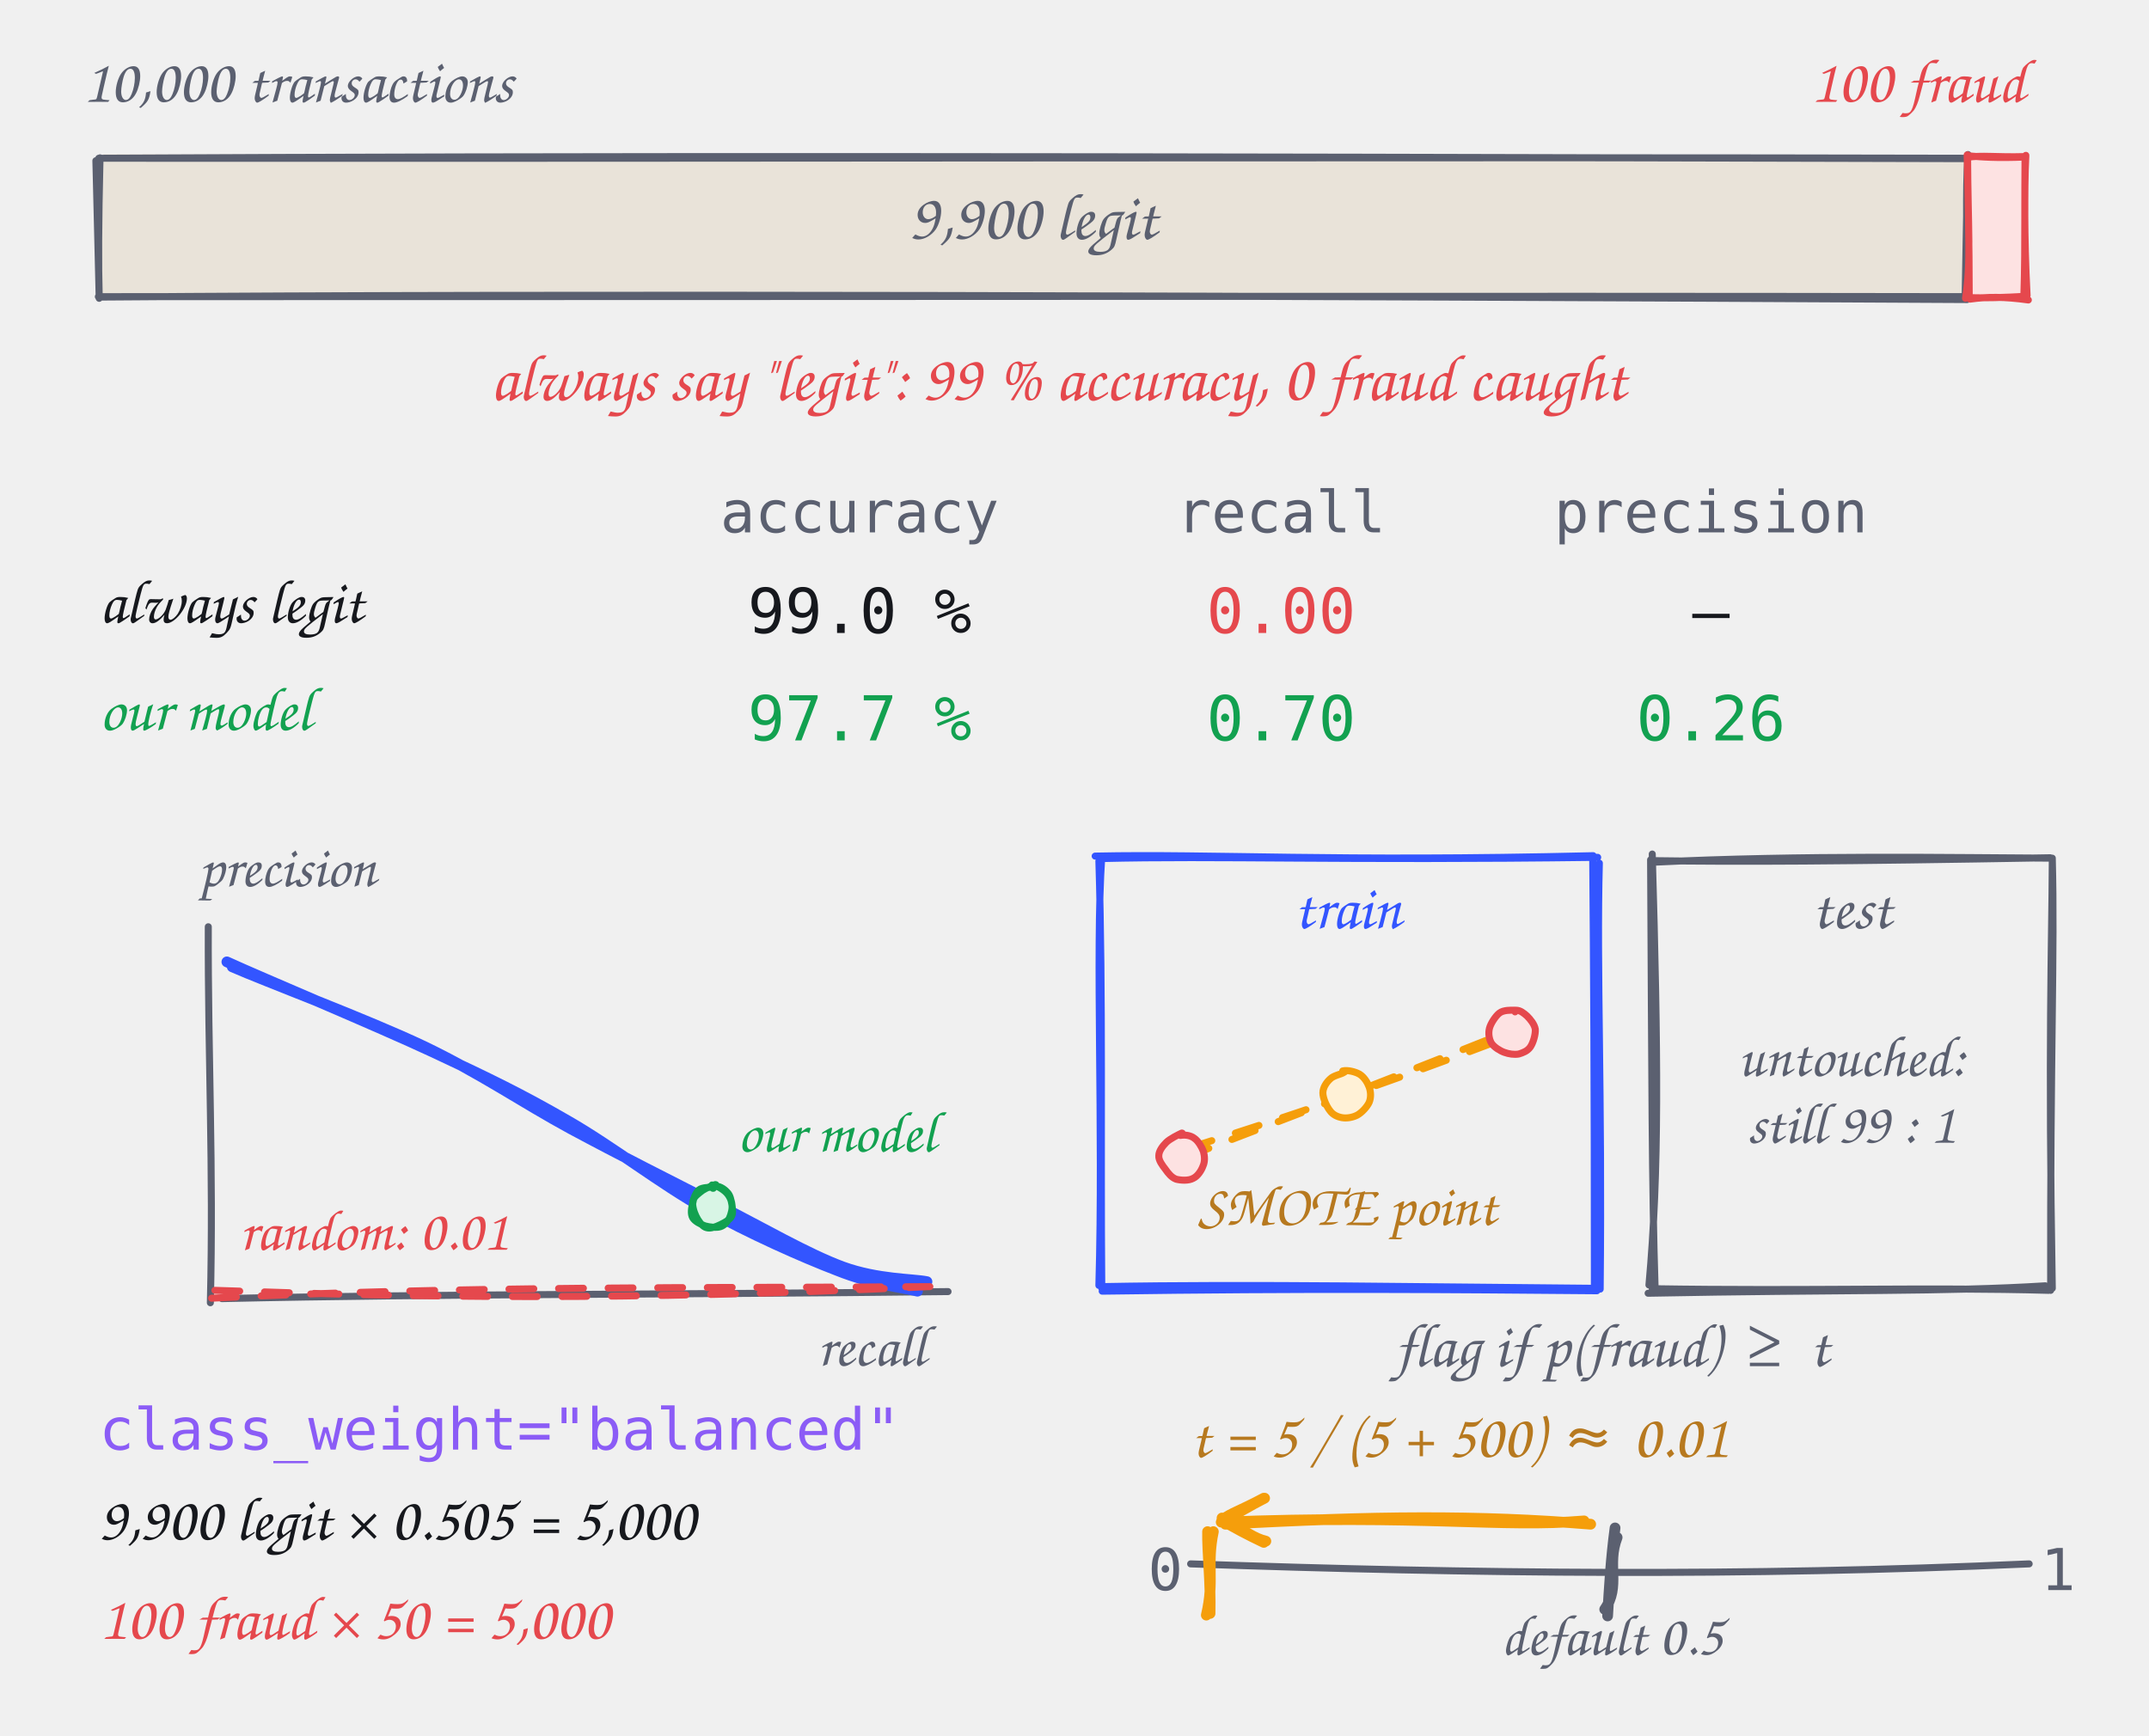
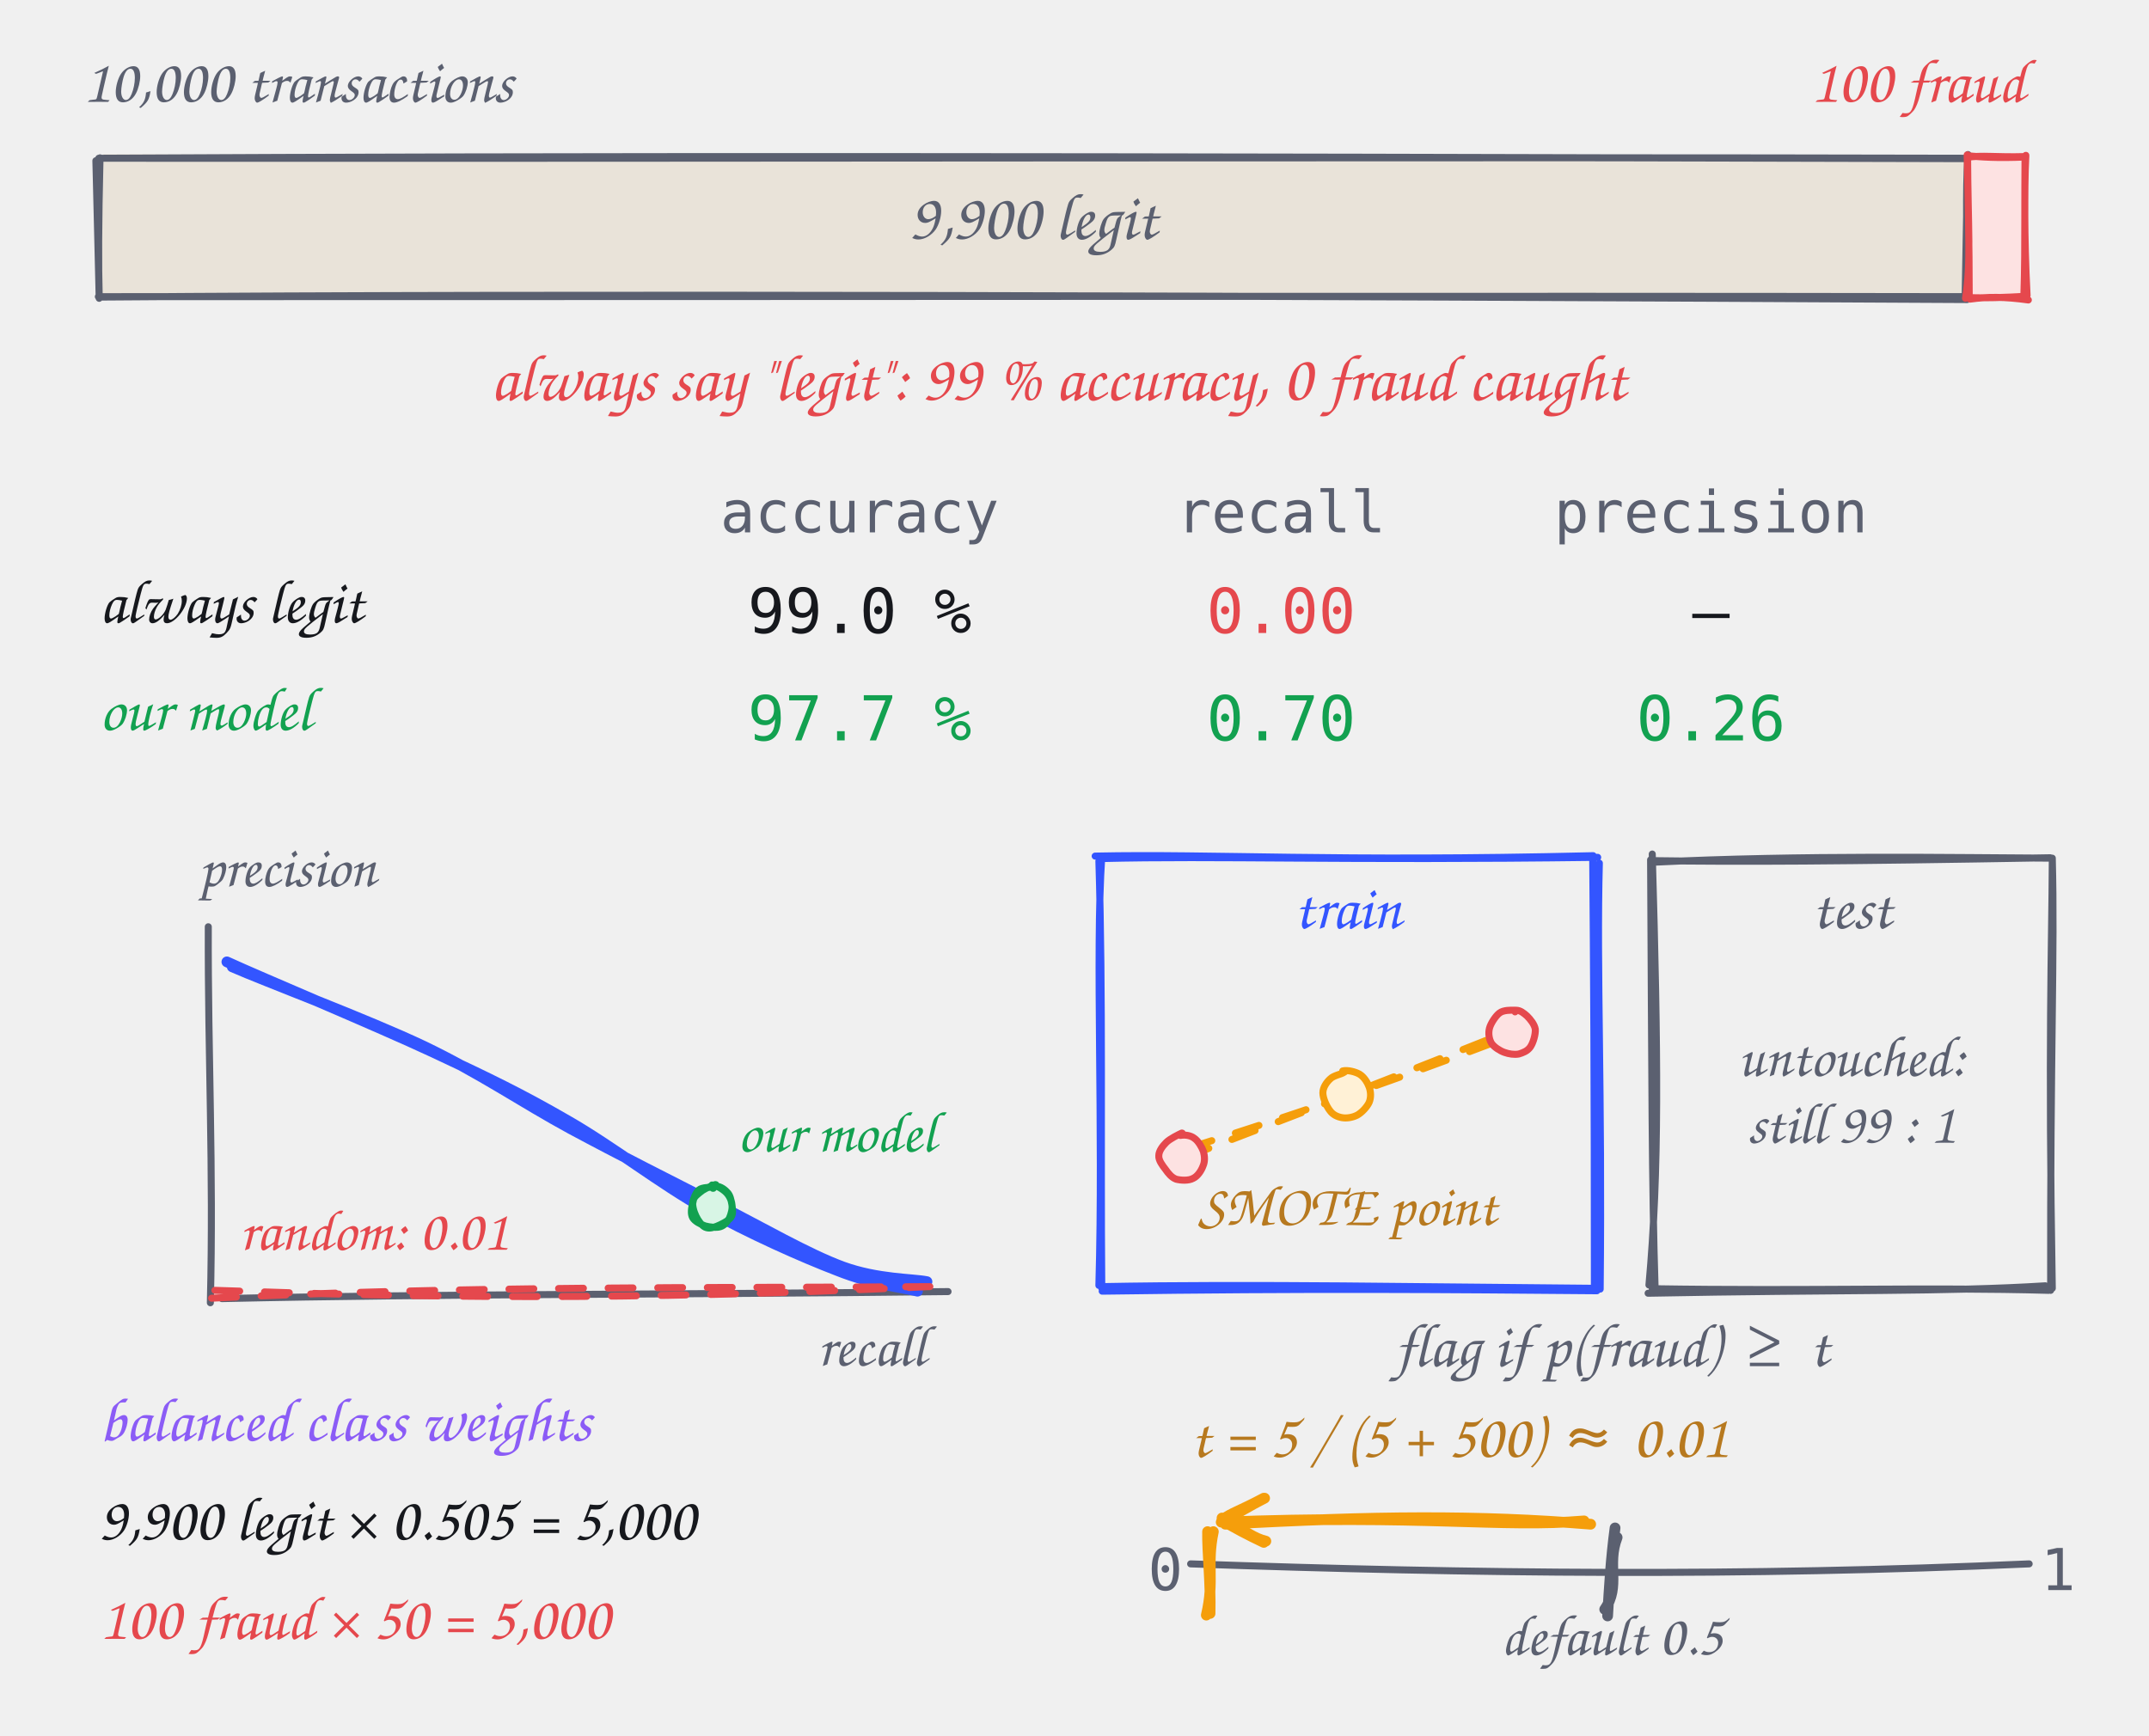
<svg xmlns="http://www.w3.org/2000/svg" viewBox="0 0 520 420" class="dg" font-family="Excalifont" data-diagram="class-imbalance">
  <style>
.dg path{fill:none;stroke-linecap:round;stroke-linejoin:round;stroke-width:1.7}
.dg .w-thick{stroke-width:2.6}.dg .w-thin{stroke-width:1.1}
.dg text{font-family:Excalifont,'Comic Sans MS',cursive;stroke:none}.dg .t-mono{font-family:'JetBrains Mono',monospace}
.s-ink{stroke:#16181D}.s-muted{stroke:#5B6070}.s-red{stroke:#E5484D}.s-blue{stroke:#3355FF}.s-green{stroke:#12A150}.s-orange{stroke:#F59E0B}.s-violet{stroke:#8B5CF6}.s-paper{stroke:#fff}.s-hl{stroke:#FFE45C}
.f-ink{fill:#16181D!important}.f-muted{fill:#E9E3D9!important}.f-red{fill:#FDE2E2!important}.f-blue{fill:#E3E8FF!important}.f-green{fill:#D8F5E5!important}.f-orange{fill:#FFF1D6!important}.f-violet{fill:#EDE5FF!important}.f-paper{fill:#fff!important}.f-hl{fill:#FFE45C!important}
.h-red{stroke:#E5484D}.h-blue{stroke:#3355FF}.h-green{stroke:#12A150}.h-orange{stroke:#F59E0B}.h-violet{stroke:#8B5CF6}.h-hl{stroke:#FFE45C}.h-ink{stroke:#16181D}.h-muted{stroke:#9AA0AE}
.t-ink{fill:#16181D}.t-muted{fill:#5B6070}.t-red{fill:#E5484D}.t-blue{fill:#3355FF}.t-green{fill:#12A150}.t-orange{fill:#B7791F}.t-violet{fill:#8B5CF6}.t-paper{fill:#fff}
</style>
  <g data-el="0" data-step="0" style="--i:0">
    <text x="20" y="22" font-size="15" text-anchor="start" dominant-baseline="central" class="t t-muted">10,000 transactions</text>
  </g>
  <g data-el="1" data-step="0" style="--i:1">
    <path d="M25 37.3 L477.1 38 L476.9 71.3 L23.5 72.5" class="f-muted" />
    <path d="M24.5 38.3 C139.5 37.7, 256.5 37.8, 476.3 38.4 M23.9 38.3 C187.8 38.4, 351.4 38, 476.2 38.3 M476.2 37.4 C475.5 47.6, 476.2 55.7, 475.6 71.6 M476.3 38.4 C475.9 44.6, 475.9 52.4, 475.5 72.3 M476 72.5 C307.1 71.6, 138 71, 24.2 71.9 M476.1 71.8 C355.8 71.6, 236 71.8, 23.8 71.8 M24 72.2 C23.8 62.7, 23.5 52, 23.2 38.9 M24 71.5 C23.8 64.2, 23.8 55, 24.2 38.2" class="s-muted" pathLength="1" />
    <text x="250" y="55" font-size="16" text-anchor="middle" dominant-baseline="central" class="t t-muted">9,900 legit</text>
    <path d="M476 37.4 L490.6 36.9 L489.3 71.6 L476.5 72.7" class="f-red" />
    <path d="M476 38.1 C479.3 37.5, 483.2 38.1, 489.9 37.9 M476.1 37.7 C479.6 38, 482.8 38.3, 490.2 38 M490 38.3 C490 46.5, 489.7 56.1, 490.5 71.5 M490.2 37.6 C489.7 47.3, 490.2 57.3, 489.7 72.4 M490.8 72.6 C485 71.8, 480.9 71.8, 476.7 72.4 M490.4 71.7 C485.1 72, 480 72.2, 475.8 72 M475.6 72.2 C477 63.1, 476.2 55.9, 476.1 37.5 M476.5 72.2 C476.5 58.8, 476.2 45.6, 476 37.5" class="s-red" pathLength="1" />
    <text x="490" y="22" font-size="15" text-anchor="end" dominant-baseline="central" class="t t-red">100 fraud</text>
  </g>
  <g data-el="2" data-step="0" style="--i:2">
    <text x="256" y="94" font-size="16" text-anchor="middle" dominant-baseline="central" class="t t-red t-bold">always say "legit": 99 % accuracy, 0 fraud caught</text>
  </g>
  <g data-el="3" data-step="1" style="--i:0">
    <text x="208" y="124" font-size="14" text-anchor="middle" dominant-baseline="central" class="t t-muted t-mono">accuracy</text>
    <text x="310" y="124" font-size="14" text-anchor="middle" dominant-baseline="central" class="t t-muted t-mono">recall</text>
    <text x="414" y="124" font-size="14" text-anchor="middle" dominant-baseline="central" class="t t-muted t-mono">precision</text>
    <text x="24" y="148" font-size="15" text-anchor="start" dominant-baseline="central" class="t t-ink">always legit</text>
    <text x="208" y="148" font-size="15" text-anchor="middle" dominant-baseline="central" class="t t-ink t-mono">99.0 %</text>
    <text x="310" y="148" font-size="15" text-anchor="middle" dominant-baseline="central" class="t t-red t-mono">0.00</text>
    <text x="414" y="148" font-size="15" text-anchor="middle" dominant-baseline="central" class="t t-ink t-mono">—</text>
  </g>
  <g data-el="4" data-step="1" style="--i:1">
    <text x="24" y="174" font-size="15" text-anchor="start" dominant-baseline="central" class="t t-green t-bold">our model</text>
    <text x="208" y="174" font-size="15" text-anchor="middle" dominant-baseline="central" class="t t-green t-mono">97.7 %</text>
    <text x="310" y="174" font-size="15" text-anchor="middle" dominant-baseline="central" class="t t-green t-mono">0.70</text>
    <text x="414" y="174" font-size="15" text-anchor="middle" dominant-baseline="central" class="t t-green t-mono">0.26</text>
  </g>
  <g data-el="5" data-step="2" style="--i:0">
    <path d="M53.7 314.3 C107.4 313.1, 162.1 313.4, 229.4 312.6" class="s-muted" pathLength="1" />
    <path d="M50.9 315.3 C51.7 282.2, 50.3 256, 50.4 224.3" class="s-muted" pathLength="1" />
    <text x="48" y="212" font-size="14" text-anchor="start" dominant-baseline="central" class="t t-muted">precision</text>
    <text x="224" y="328" font-size="14" text-anchor="end" dominant-baseline="central" class="t t-muted">recall</text>
  </g>
  <g data-el="6" data-step="2" style="--i:1">
    <path d="M56.2 234 C63.9 237.4, 88.8 246.7, 102.5 253.2 C116.1 259.7, 126.3 266.8, 138.1 273.2 C150 279.6, 162.7 286, 173.7 291.6 C184.7 297.2, 195.5 303.5, 203.9 306.6 C212.4 309.7, 220.9 309.5, 224.3 310.2 M54.9 232.8 C62.9 236.5, 91.2 248.3, 104.9 254.7 C118.6 261.1, 126.4 264.9, 137.3 271.2 C148.3 277.5, 159.7 286.5, 170.6 292.6 C181.4 298.6, 194 304.2, 202.6 307.5 C211.1 310.9, 218.1 311.5, 222 312.5" class="s-blue w-thick" pathLength="1" />
  </g>
  <g data-el="7" data-step="2" style="--i:2">
    <path d="M51.2 314.2 C112.6 311.1, 173.6 311.8, 225 311.4 M52 312.3 C101.2 314, 150.8 314.9, 224.7 311.4" class="s-red" stroke-dasharray="6 6" />
    <text x="58" y="300" font-size="14" text-anchor="start" dominant-baseline="central" class="t t-red">random: 0.01</text>
  </g>
  <g data-el="8" data-step="2" style="--i:3">
    <path d="M171.9 286.9 C172.9 286.7, 174.6 287.2, 175.5 287.9 C176.5 288.5, 177.1 289.8, 177.3 290.9 C177.6 291.9, 177.4 293.3, 177 294.2 C176.5 295.1, 175.6 296, 174.7 296.4 C173.8 296.8, 172.7 296.8, 171.6 296.6 C170.5 296.4, 168.8 295.7, 168.1 295 C167.3 294.2, 167 293.2, 167.1 292.2 C167.2 291.2, 167.6 289.7, 168.5 288.9 C169.4 288, 171.7 287.2, 172.4 286.9 C173.1 286.6, 172.7 286.9, 172.6 287.1 M172.9 286.7 C173.9 286.8, 174.7 287.4, 175.5 288.3 C176.4 289.2, 177.9 290.8, 178 292 C178.1 293.2, 176.7 294.9, 176.1 295.7 C175.4 296.6, 175.1 296.9, 174.1 297.1 C173.1 297.3, 171.1 297.2, 170.1 296.8 C169.1 296.4, 168.4 295.8, 168 294.7 C167.7 293.6, 167.7 291.4, 168 290.2 C168.3 289, 169 288, 169.8 287.5 C170.7 286.9, 172.4 287, 173 287.1 C173.5 287.1, 173.1 287.6, 173.1 287.8" class="f-green" />
    <path d="M172.3 286.8 C173.4 286.9, 174.9 287.8, 175.7 288.6 C176.5 289.4, 177 290.5, 177.1 291.5 C177.3 292.5, 176.9 293.9, 176.5 294.8 C176 295.7, 175.3 296.6, 174.3 296.9 C173.4 297.2, 171.7 297, 170.6 296.7 C169.5 296.3, 168.1 295.6, 167.6 294.7 C167.1 293.8, 167.3 292.4, 167.6 291.3 C167.8 290.1, 168.3 288.7, 169.1 288 C169.9 287.3, 172 287.4, 172.5 287.3 C173.1 287.2, 172.5 287.6, 172.6 287.6 M172.8 287.1 C173.9 286.9, 175.2 287.7, 175.9 288.5 C176.7 289.2, 176.9 290.5, 177.1 291.5 C177.2 292.5, 177.5 293.7, 176.9 294.6 C176.3 295.5, 174.4 296.4, 173.4 296.8 C172.3 297.2, 171.5 297.4, 170.6 297 C169.8 296.6, 168.9 295.4, 168.4 294.3 C167.9 293.3, 167.4 291.6, 167.7 290.6 C167.9 289.6, 169.1 288.8, 170 288.1 C170.9 287.5, 172.7 286.8, 173.1 286.7 C173.5 286.6, 172.6 287.3, 172.5 287.6" class="s-green" pathLength="1" />
    <text x="202.4" y="276.2" font-size="14" text-anchor="middle" dominant-baseline="central" class="t t-green">our model</text>
  </g>
  <g data-el="9" data-step="3" style="--i:0">
    <path d="M265 207.2 C293.9 206.6, 322.3 208.6, 385.5 207.1 M266.4 207.8 C294.6 207.1, 323.5 208.3, 386.6 207.5 M387 208.9 C386.3 235, 387.7 263.9, 387.2 312 M385.4 208.3 C385.6 234.3, 385.8 259.5, 385.8 312.2 M385.4 311.8 C345.7 311.5, 303.1 310.7, 266.4 311.4 M386.4 312.4 C350.7 312.1, 316.2 311.8, 266.7 312.5 M265.9 311.1 C267 272.3, 265 231, 266.6 207.3 M266.6 311.8 C266.3 275.8, 266.9 241.2, 265.9 208.4" class="s-blue" pathLength="1" />
    <text x="326" y="222" font-size="15" text-anchor="middle" dominant-baseline="central" class="t t-blue t-bold">train</text>
    <path d="M399.7 208.7 C436.3 206.9, 473.2 207.6, 496.6 207.7 M399.9 208.3 C421.2 208.6, 444.1 208.5, 496.1 207.6 M496.6 208.3 C496.5 229.1, 495.6 252.4, 496.6 311.8 M496.6 207.8 C497.2 230.6, 496.1 253.9, 496.2 312.3 M494.9 311.2 C471.1 312.7, 445.4 312.1, 398.8 313 M495.7 312.3 C466.8 311.5, 437.3 312.5, 399.8 311.9 M399 311 C401.5 283.5, 401.2 255, 399.8 206.7 M400.5 312.1 C399.7 286.8, 399.7 260.9, 399.4 208.1" class="s-muted" pathLength="1" />
    <text x="448" y="222" font-size="15" text-anchor="middle" dominant-baseline="central" class="t t-muted t-bold">test</text>
    <text x="448" y="257.9" font-size="14" text-anchor="middle" dominant-baseline="central" class="t t-muted">untouched:</text>
    <text x="448" y="274.1" font-size="14" text-anchor="middle" dominant-baseline="central" class="t t-muted">still 99 : 1</text>
  </g>
  <g data-el="10" data-step="3" style="--i:1">
    <path d="M287.5 277.9 C309.3 271, 334.6 262.6, 365.2 250.9 M286.9 280.1 C304.8 273.1, 321 267.2, 365.9 249.3" class="s-orange" stroke-dasharray="6 6" />
    <path d="M286.5 274.8 C287.6 274.9, 289 275.5, 289.8 276.4 C290.6 277.2, 291.4 278.9, 291.5 280 C291.7 281.2, 291.4 282.3, 290.6 283.2 C289.9 284.1, 288.3 285.1, 287.1 285.3 C285.8 285.6, 284.1 285.2, 283.1 284.7 C282.1 284.2, 281.3 283.4, 280.9 282.3 C280.4 281.2, 280.1 279.1, 280.5 277.9 C280.9 276.7, 282.3 275.6, 283.3 275 C284.4 274.5, 286.1 274.9, 286.8 274.8 C287.4 274.7, 287.4 274.4, 287.5 274.4" class="f-red" />
    <path d="M285.6 274.8 C286.8 274.6, 288.1 274.8, 289 275.5 C289.9 276.1, 290.8 277.6, 291.2 278.7 C291.5 279.8, 291.6 281.1, 291.1 282.2 C290.7 283.3, 289.8 284.7, 288.7 285.2 C287.6 285.8, 285.8 285.7, 284.6 285.4 C283.5 285, 282.7 284, 282 283 C281.3 282.1, 280.3 280.8, 280.4 279.7 C280.4 278.6, 281.3 277.4, 282.2 276.5 C283.1 275.6, 285.2 274.6, 285.8 274.3 C286.4 274, 285.8 274.6, 285.7 274.8" class="s-red" pathLength="1" />
    <path d="M364.8 244.3 C365.9 244.2, 367.5 244.9, 368.6 245.5 C369.7 246, 371 246.8, 371.5 247.8 C371.9 248.8, 371.7 250.5, 371.3 251.6 C371 252.7, 370.2 253.8, 369.1 254.5 C368.1 255.1, 366.4 255.7, 365.2 255.5 C364 255.3, 362.7 254.1, 362 253.3 C361.2 252.4, 360.8 251.5, 360.8 250.4 C360.7 249.3, 361 247.6, 361.7 246.7 C362.5 245.8, 364.7 245, 365.3 244.7 C365.9 244.4, 365.5 244.7, 365.5 244.8" class="f-red" />
    <path d="M366.8 244.5 C367.9 244.5, 368.7 245.2, 369.5 245.9 C370.3 246.7, 371.3 247.9, 371.5 249.1 C371.6 250.3, 371 252.4, 370.3 253.4 C369.6 254.4, 368.5 254.8, 367.5 255.1 C366.4 255.3, 365.1 255.1, 364 254.7 C362.9 254.3, 361.5 253.4, 360.9 252.5 C360.3 251.5, 360.1 250.1, 360.4 248.9 C360.7 247.7, 361.9 245.9, 362.8 245.2 C363.8 244.4, 365.7 244.5, 366.3 244.5 C366.9 244.4, 366.5 244.8, 366.6 244.9" class="s-red" pathLength="1" />
    <path d="M325.3 259.6 C326.4 259.3, 328.2 259.5, 329.2 260.1 C330.1 260.8, 330.7 262.4, 331 263.5 C331.3 264.7, 331.5 265.7, 331 266.9 C330.6 268, 329.5 269.7, 328.4 270.3 C327.3 270.9, 325.4 270.9, 324.4 270.5 C323.3 270.2, 322.5 269.1, 321.9 268.1 C321.3 267.2, 320.6 266, 320.6 264.9 C320.6 263.7, 320.9 262, 321.8 261.1 C322.6 260.2, 325.2 259.9, 325.8 259.6 C326.4 259.4, 325.3 259.4, 325.3 259.5" class="f-orange" />
    <path d="M324.9 259.2 C326 258.9, 328 259.4, 329 260 C330.1 260.7, 330.9 262, 331.3 263.1 C331.7 264.2, 331.8 265.6, 331.3 266.8 C330.8 267.9, 329.5 269.3, 328.4 269.9 C327.2 270.5, 325.8 270.7, 324.7 270.5 C323.6 270.3, 322.5 269.8, 321.8 268.8 C321 267.8, 320.1 265.8, 320.1 264.5 C320.1 263.2, 321 261.9, 321.9 261.1 C322.7 260.3, 324.5 260, 325.1 259.6 C325.7 259.3, 325.5 259.2, 325.5 259.2" class="s-orange" pathLength="1" />
    <text x="326" y="294" font-size="14" text-anchor="middle" dominant-baseline="central" class="t t-orange">SMOTE point</text>
  </g>
  <g data-el="11" data-step="4" style="--i:0">
-     <text x="24" y="346" font-size="14" text-anchor="start" dominant-baseline="central" class="t t-violet t-mono">class_weight="balanced"</text>
+     <text x="24" y="346" font-size="15" text-anchor="start" dominant-baseline="central" class="t t-violet">balanced class weights</text>
  </g>
  <g data-el="12" data-step="4" style="--i:1">
    <text x="24" y="370" font-size="15" text-anchor="start" dominant-baseline="central" class="t t-ink">9,900 legit × 0.505 = 5,000</text>
    <text x="24" y="394" font-size="15" text-anchor="start" dominant-baseline="central" class="t t-red">100 fraud × 50 = 5,000</text>
  </g>
  <g data-el="13" data-step="5" style="--i:0">
    <path d="M288.1 378.5 C356.9 380.9, 421.7 381.6, 491 378.5" class="s-muted" pathLength="1" />
    <text x="282" y="380" font-size="14" text-anchor="middle" dominant-baseline="central" class="t t-muted t-mono">0</text>
    <text x="498" y="380" font-size="14" text-anchor="middle" dominant-baseline="central" class="t t-muted t-mono">1</text>
    <text x="390" y="328" font-size="15" text-anchor="middle" dominant-baseline="central" class="t t-muted">flag if p(fraud) ≥ t</text>
  </g>
  <g data-el="14" data-step="5" style="--i:1">
    <path d="M391.3 372.1 C388.7 378.8, 392.2 383.9, 388.3 389.5 M390.8 369.8 C389.8 377.2, 389.4 384.3, 389 391.1" class="s-muted w-thick" pathLength="1" />
    <text x="390" y="398" font-size="14" text-anchor="middle" dominant-baseline="central" class="t t-muted">default 0.5</text>
  </g>
  <g data-el="15" data-step="5" style="--i:2">
    <path d="M383.3 368.1 C363.4 369.8, 344.4 366.5, 295.5 368.4 M384.9 368.9 C357.6 366.7, 332.5 366.9, 296.5 368.9" class="s-orange w-thick" pathLength="1" />
    <path d="M306.3 373 C303.4 372.3, 301.5 370.7, 295.7 367.4 M305.8 373.3 C302 371.5, 298.4 369.6, 296 368.1 M295.8 367.8 C297.9 366.2, 300 365.7, 305.8 362.6 M295.9 368.2 C299.2 366.4, 302.8 364.2, 306 362.6" class="s-orange w-thick" pathLength="1" />
  </g>
  <g data-el="16" data-step="5" style="--i:3">
    <path d="M293.6 370.7 C291.9 378.8, 293.9 382.4, 291.9 390.9 M292.2 370.7 C292.1 375.3, 293 383.3, 292.8 390.5" class="s-orange w-thick" pathLength="1" />
    <text x="288" y="350" font-size="15" text-anchor="start" dominant-baseline="central" class="t t-orange">t = 5 / (5 + 500) ≈ 0.01</text>
  </g>
</svg>
